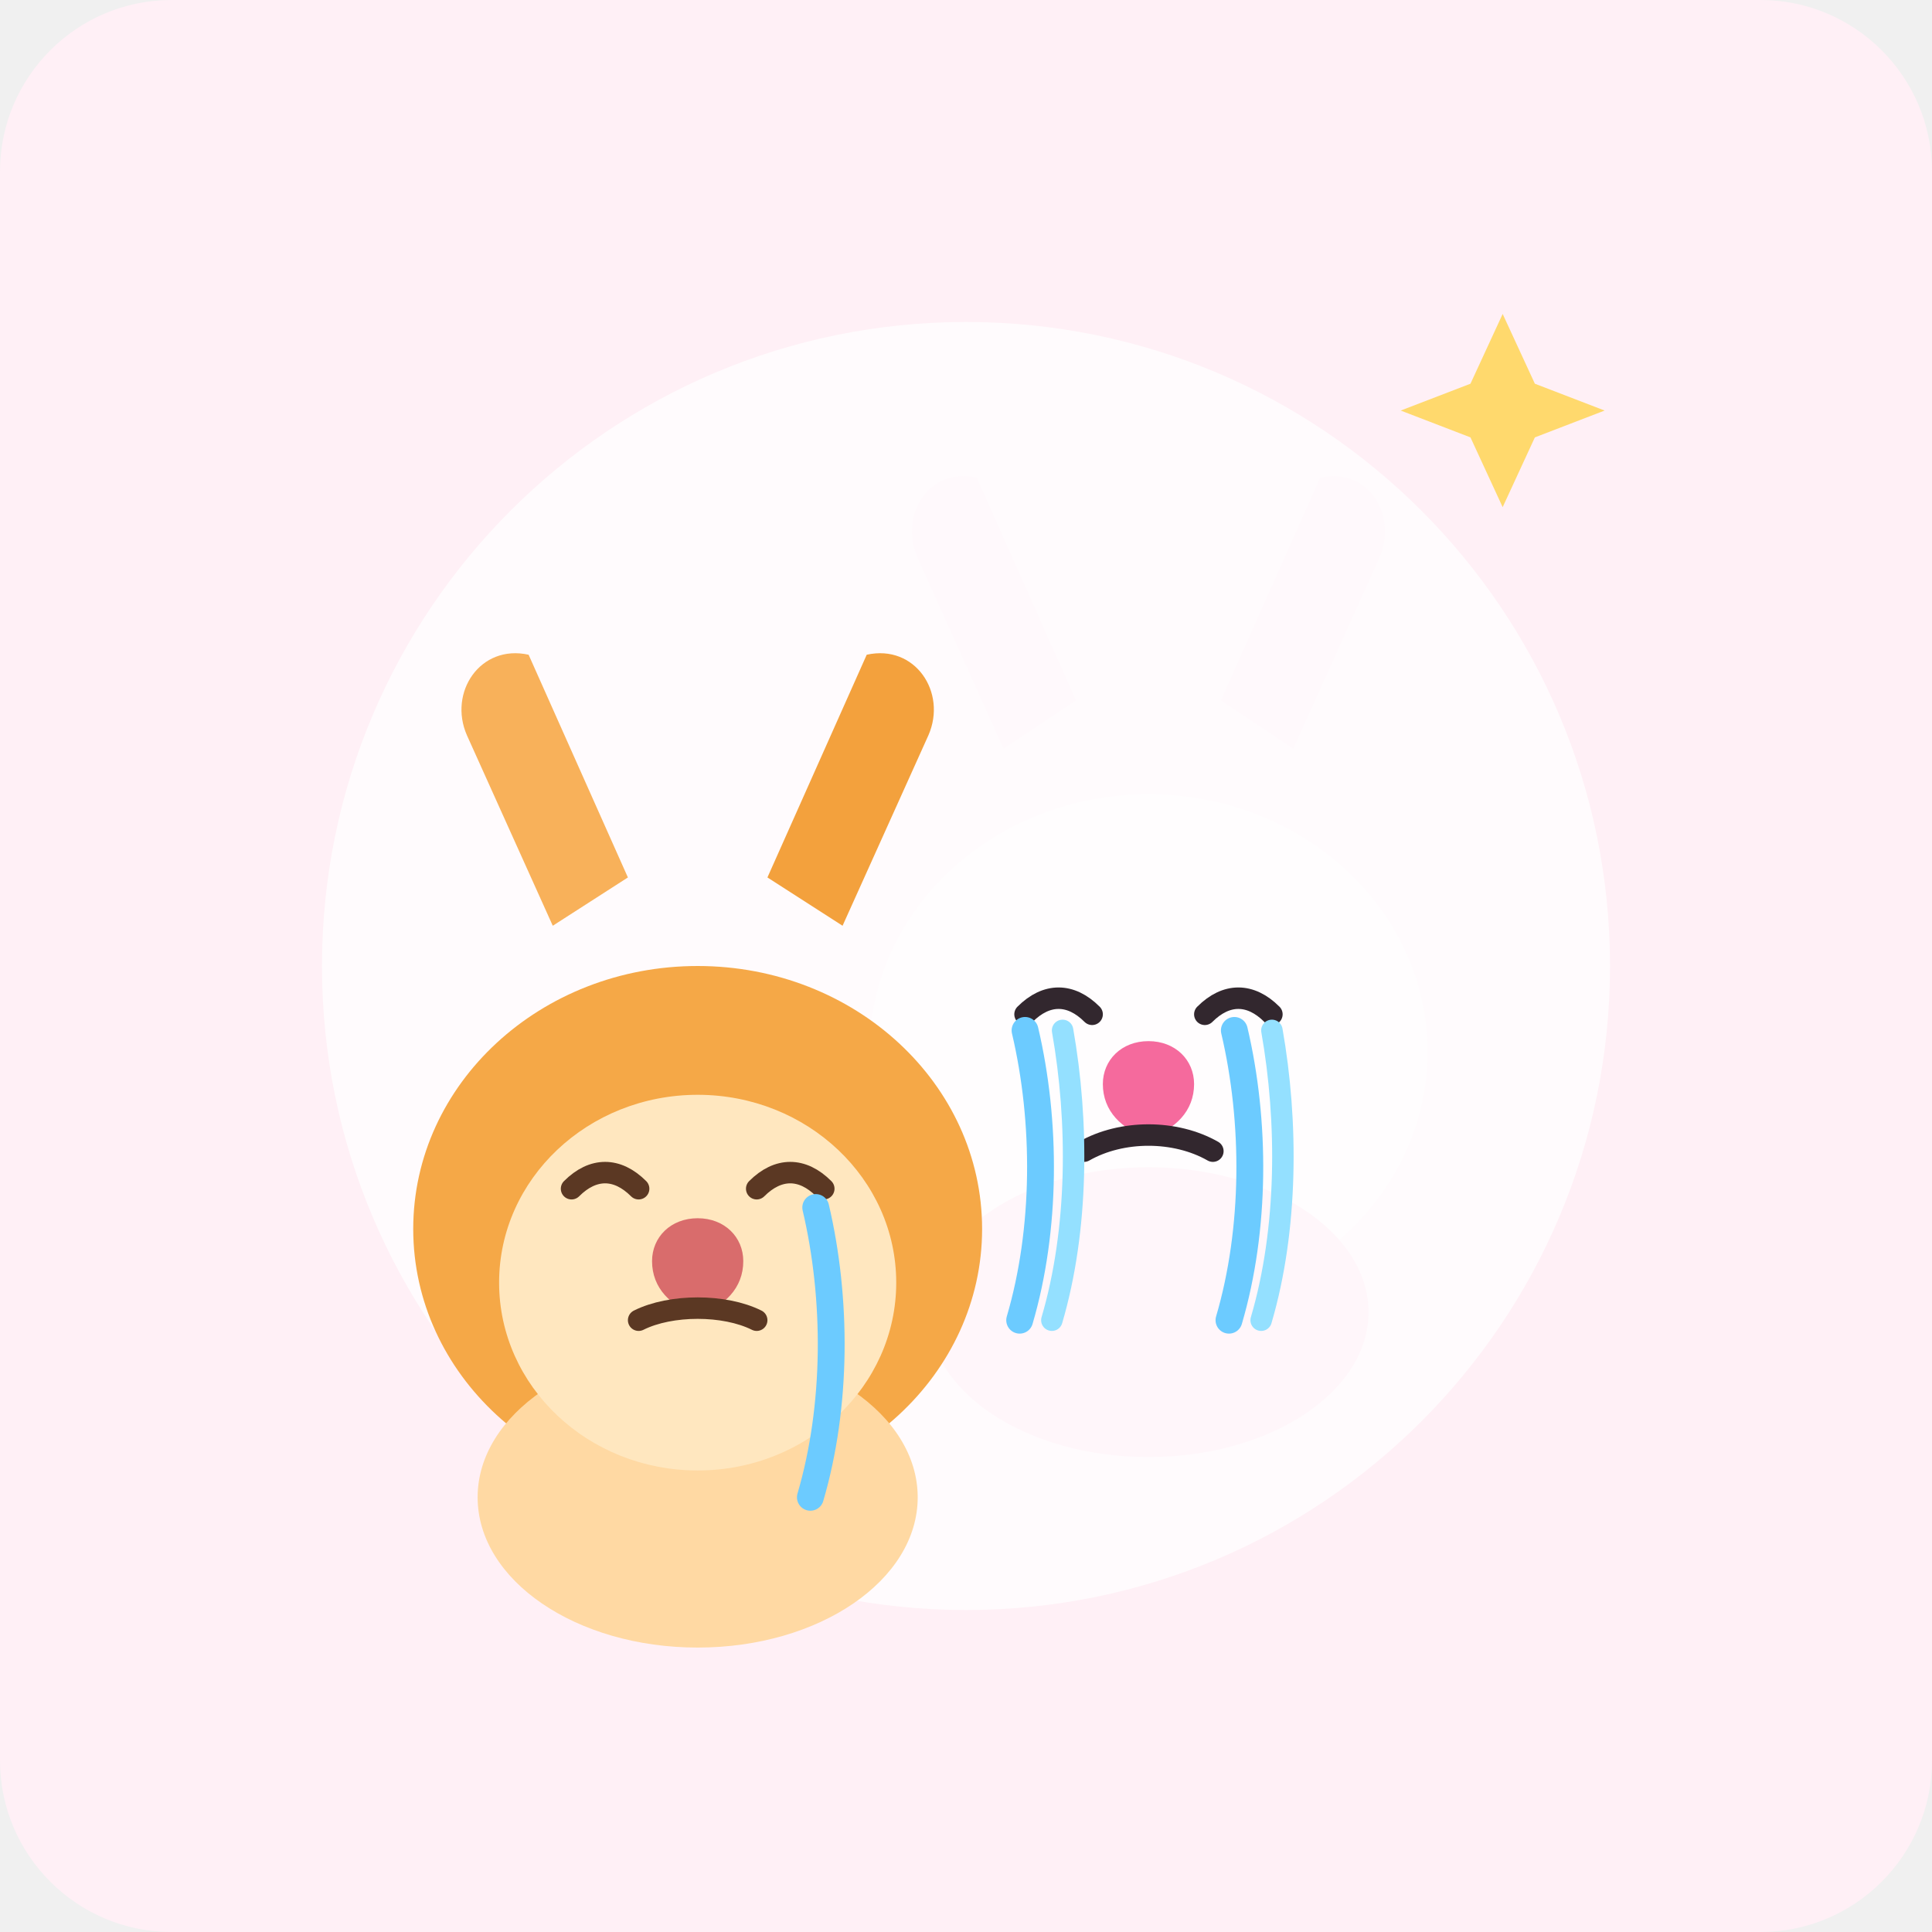
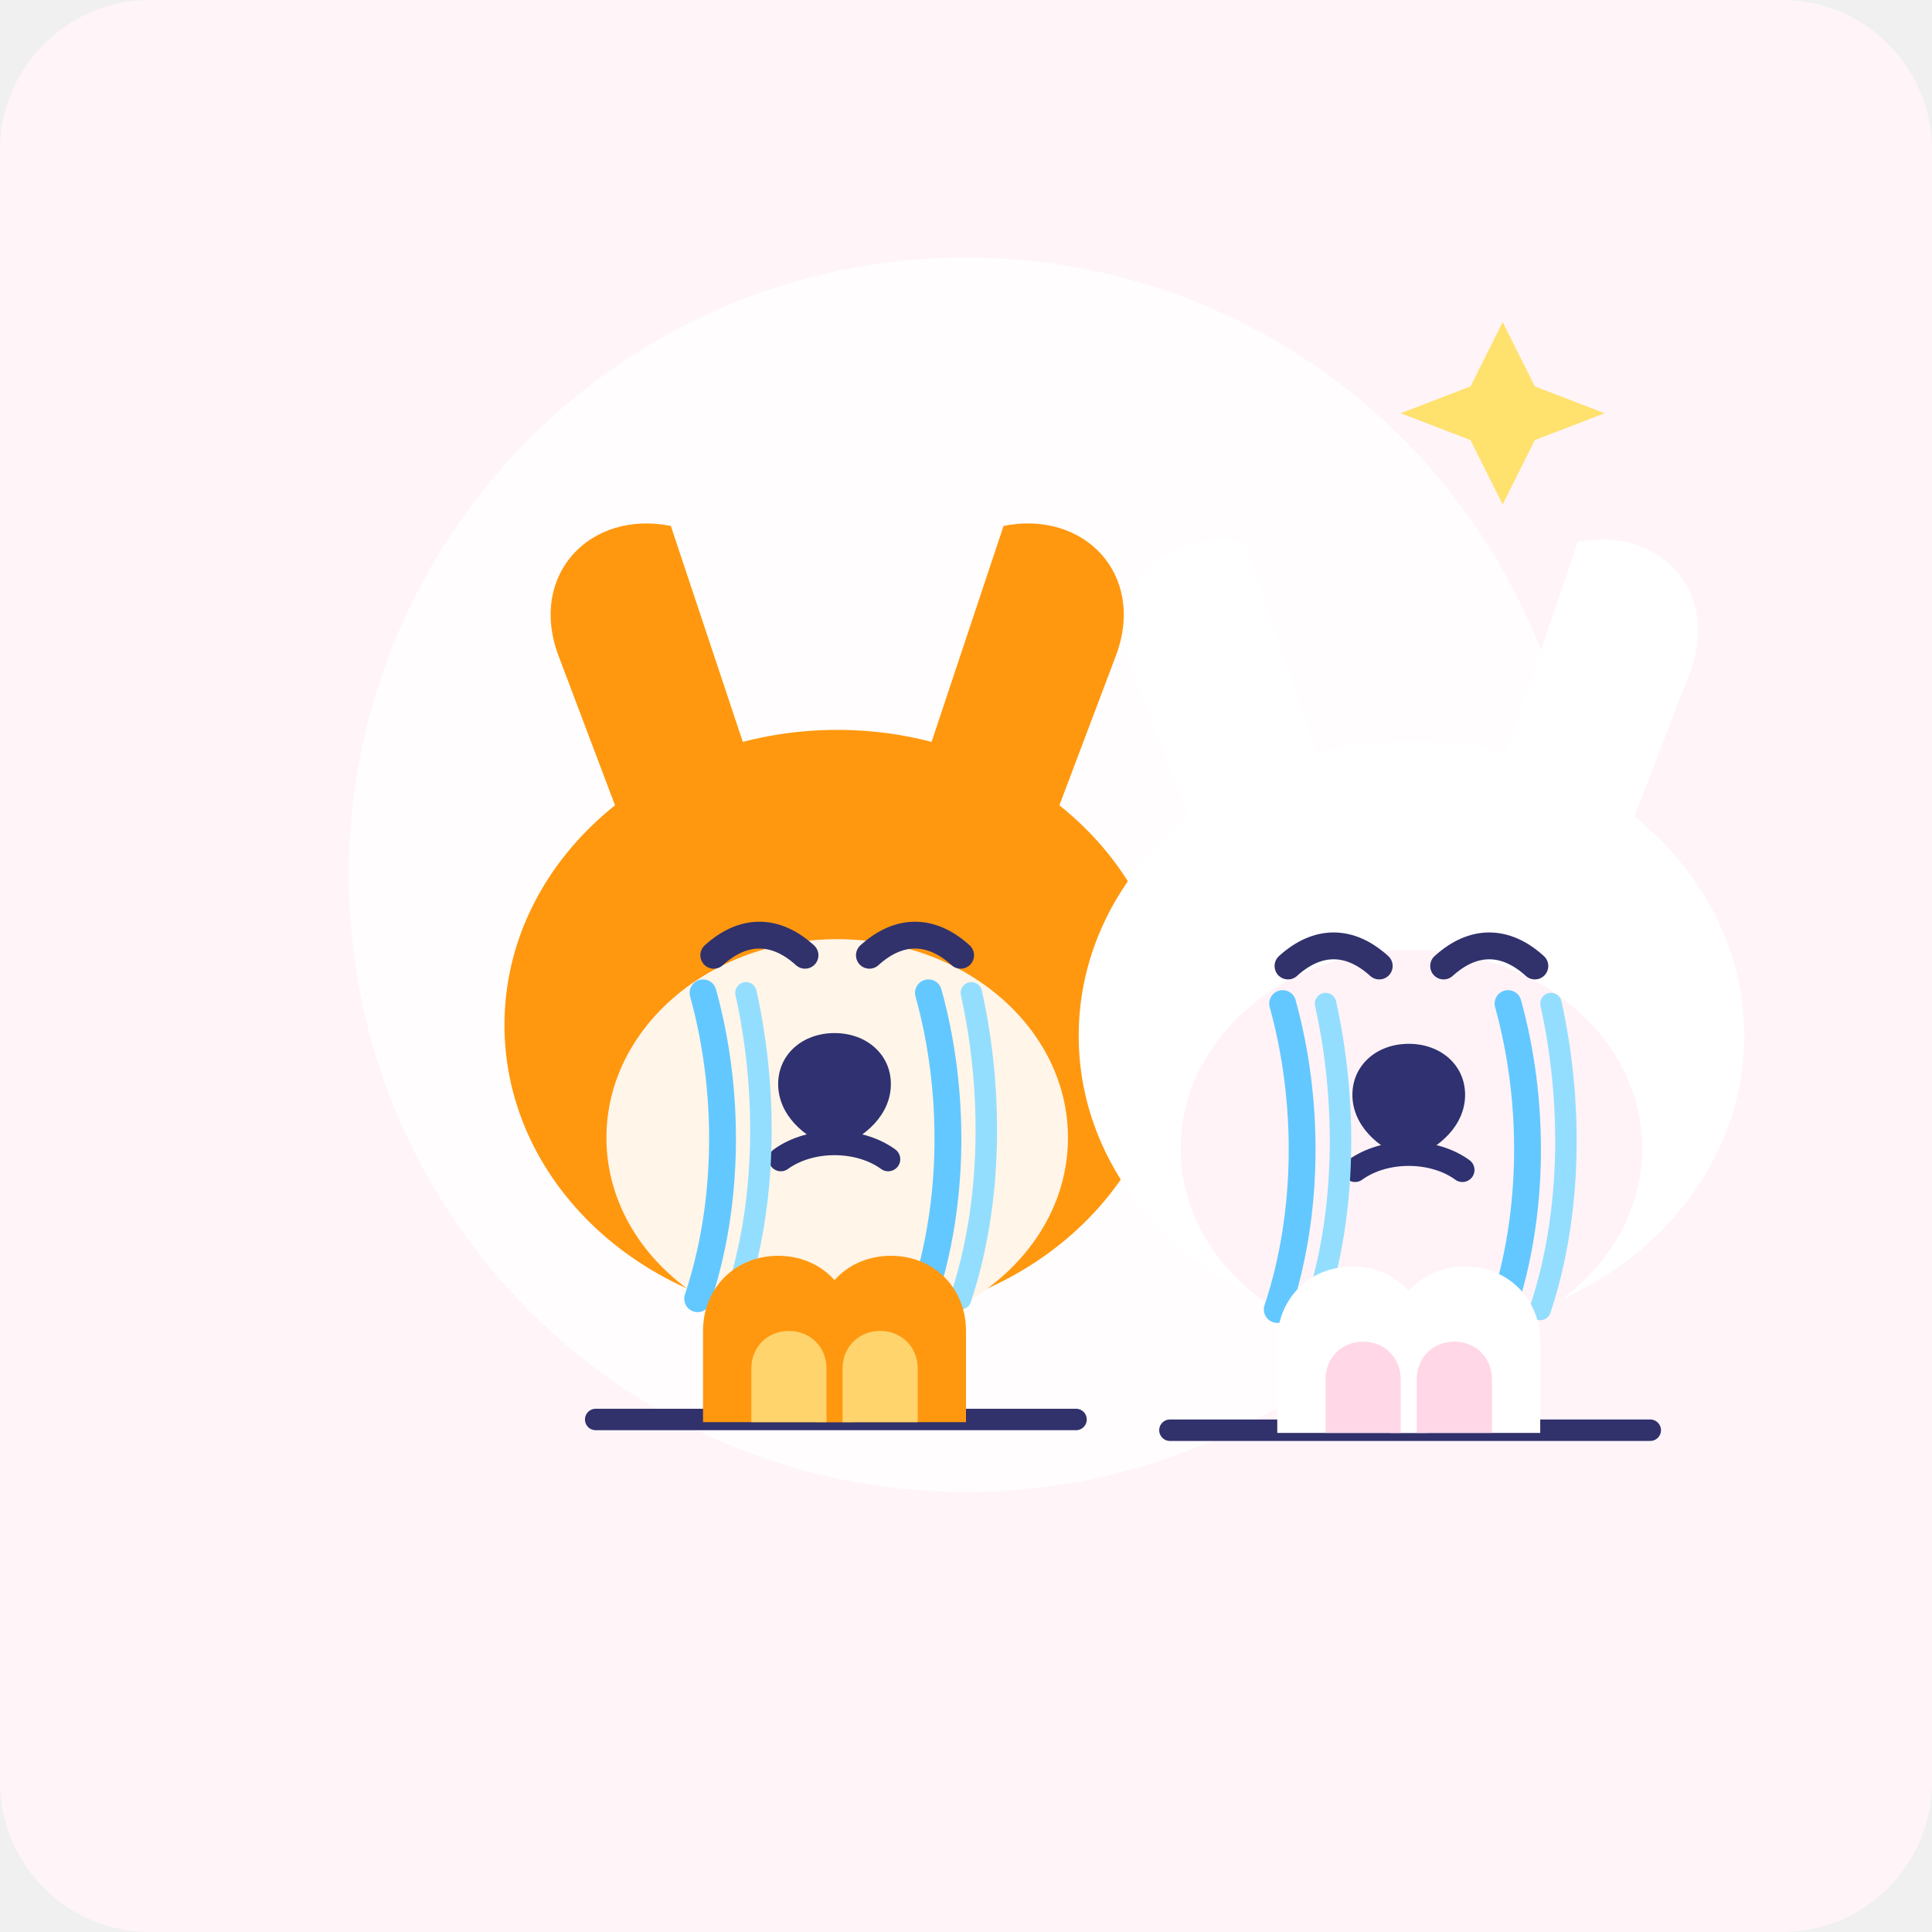
<svg xmlns="http://www.w3.org/2000/svg" width="720" height="720" viewBox="0 0 720 720" fill="none">
-   <rect width="720" height="720" rx="64" fill="#FFF0F6" />
-   <circle cx="360" cy="360" r="240" fill="#FFFFFF" fill-opacity="0.76" />
-   <path d="M548 143L560 117L572 143L598 153L572 163L560 189L548 163L522 153L548 143Z" fill="#FFD96D" />
-   <g transform="translate(96 126)">
-     <g transform="translate(204 54)">
-       <path d="M74 99L42 28C35 12 46 -6 64 -2L101 81L74 99Z" fill="#FFF9FC" />
-       <path d="M182 99L214 28C221 12 210 -6 192 -2L155 81L182 99Z" fill="#FFF9FC" />
-       <ellipse cx="128" cy="212" rx="104" ry="96" fill="#FFFDFE" />
-       <ellipse cx="128" cy="309" rx="82" ry="54" fill="#FFF6FA" />
-       <path d="M82 198C90 190 99 190 107 198" stroke="#32272E" stroke-width="8" stroke-linecap="round" />
-       <path d="M149 198C157 190 166 190 174 198" stroke="#32272E" stroke-width="8" stroke-linecap="round" />
-       <path d="M128 208C138 208 145 215 145 224C145 234 138 241 128 244C118 241 111 234 111 224C111 215 118 208 128 208Z" fill="#F56A9D" />
-       <path d="M104 249C118 241 138 241 152 249" stroke="#32272E" stroke-width="8" stroke-linecap="round" />
-       <path d="M82 204C90 238 90 278 80 312" stroke="#6CCBFF" stroke-width="10" stroke-linecap="round" />
-       <path d="M96 204C102 238 102 278 92 312" stroke="#94E0FF" stroke-width="8" stroke-linecap="round" />
-       <path d="M160 204C168 238 168 278 158 312" stroke="#6CCBFF" stroke-width="10" stroke-linecap="round" />
-       <path d="M174 204C180 238 180 278 170 312" stroke="#94E0FF" stroke-width="8" stroke-linecap="round" />
+   <rect width="720" height="720" rx="56" fill="#FFF5F8" />
+   <circle cx="360" cy="326" r="230" fill="#FFFFFF" fill-opacity="0.76" />
+   <path d="M548 144L560 120L572 144L598 154L572 164L560 188L548 164L522 154L548 144Z" fill="#FFE16E" />
+   <g transform="translate(86 98)">
+     <g transform="translate(34 68)">
+       <path d="M122 168L88 78C77 48 100 24 130 30L170 150L122 168Z" fill="#FF980F" />
+       <path d="M262 168L296 78C307 48 284 24 254 30L214 150L262 168Z" fill="#FF980F" />
+       <ellipse cx="192" cy="216" rx="124" ry="110" fill="#FF980F" />
+       <ellipse cx="192" cy="258" rx="86" ry="74" fill="#FFF5E9" />
+       <path d="M146 190C157 180 169 180 180 190" stroke="#31316C" stroke-width="10" stroke-linecap="round" />
+       <path d="M204 190C215 180 227 180 238 190" stroke="#31316C" stroke-width="10" stroke-linecap="round" />
+       <path d="M191 219C203 219 212 227 212 238C212 249 203 258 191 262C179 258 170 249 170 238C170 227 179 219 191 219Z" fill="#2F3170" />
+       <path d="M171 266C182 258 200 258 211 266" stroke="#2F3170" stroke-width="9" stroke-linecap="round" />
+       <path d="M142 204C152 240 152 282 140 318" stroke="#63C8FF" stroke-width="10" stroke-linecap="round" />
+       <path d="M158 204C166 240 166 282 154 318" stroke="#93DEFF" stroke-width="8" stroke-linecap="round" />
+       <path d="M226 204C236 240 236 282 224 318" stroke="#63C8FF" stroke-width="10" stroke-linecap="round" />
+       <path d="M242 204C250 240 250 282 238 318" stroke="#93DEFF" stroke-width="8" stroke-linecap="round" />
+       <path d="M102 363H281" stroke="#31316C" stroke-width="8" stroke-linecap="round" />
+       <path d="M142 330C142 314 154 302 170 302C186 302 198 314 198 330V364H142V330Z" fill="#FF980F" />
+       <path d="M184 330C184 314 196 302 212 302C228 302 240 314 240 330V364H184V330Z" fill="#FF980F" />
+       <path d="M160 344C160 336 166 330 174 330C182 330 188 336 188 344V364H160V344Z" fill="#FFD46D" />
+       <path d="M194 344C194 336 200 330 208 330C216 330 222 336 222 344V364H194V344Z" fill="#FFD46D" />
    </g>
-     <g transform="translate(34 118)">
-       <path d="M76 101L44 30C37 14 49 -4 67 0L104 83L76 101Z" fill="#F8B15A" />
-       <path d="M184 101L216 30C223 14 211 -4 193 0L156 83L184 101Z" fill="#F3A13D" />
-       <ellipse cx="130" cy="214" rx="106" ry="98" fill="#F5A847" />
-       <ellipse cx="130" cy="314" rx="82" ry="56" fill="#FFD9A3" />
-       <ellipse cx="130" cy="234" rx="74" ry="70" fill="#FFE7BF" />
-       <path d="M83 199C91 191 100 191 108 199" stroke="#5B3823" stroke-width="8" stroke-linecap="round" />
-       <path d="M152 199C160 191 169 191 177 199" stroke="#5B3823" stroke-width="8" stroke-linecap="round" />
-       <path d="M130 210C140 210 147 217 147 226C147 236 140 243 130 246C120 243 113 236 113 226C113 217 120 210 130 210Z" fill="#D96C6C" />
-       <path d="M108 248C120 242 140 242 152 248" stroke="#5B3823" stroke-width="8" stroke-linecap="round" />
-       <path d="M174 206C182 240 182 280 172 314" stroke="#6CCBFF" stroke-width="10" stroke-linecap="round" />
+     <g transform="translate(252 72)">
+       <path d="M118 168L84 80C73 50 96 26 126 32L166 150L118 168Z" fill="#FFFFFF" />
+       <path d="M258 168L292 80C303 50 280 26 250 32L210 150L258 168Z" fill="#FFFFFF" />
+       <ellipse cx="188" cy="216" rx="124" ry="110" fill="#FFFFFF" />
+       <ellipse cx="188" cy="258" rx="86" ry="74" fill="#FFF3F7" />
+       <path d="M142 190C153 180 165 180 176 190" stroke="#31316C" stroke-width="10" stroke-linecap="round" />
+       <path d="M200 190C211 180 223 180 234 190" stroke="#31316C" stroke-width="10" stroke-linecap="round" />
+       <path d="M187 219C199 219 208 227 208 238C208 249 199 258 187 262C175 258 166 249 166 238C166 227 175 219 187 219Z" fill="#2F3170" />
+       <path d="M167 266C178 258 196 258 207 266" stroke="#2F3170" stroke-width="9" stroke-linecap="round" />
+       <path d="M140 204C150 240 150 282 138 318" stroke="#63C8FF" stroke-width="10" stroke-linecap="round" />
+       <path d="M156 204C164 240 164 282 152 318" stroke="#93DEFF" stroke-width="8" stroke-linecap="round" />
+       <path d="M224 204C234 240 234 282 222 318" stroke="#63C8FF" stroke-width="10" stroke-linecap="round" />
+       <path d="M240 204C248 240 248 282 236 318" stroke="#93DEFF" stroke-width="8" stroke-linecap="round" />
+       <path d="M98 363H277" stroke="#31316C" stroke-width="8" stroke-linecap="round" />
+       <path d="M138 330C138 314 150 302 166 302C182 302 194 314 194 330V364H138V330Z" fill="#FFFFFF" />
+       <path d="M180 330C180 314 192 302 208 302C224 302 236 314 236 330V364H180V330Z" fill="#FFFFFF" />
+       <path d="M156 344C156 336 162 330 170 330C178 330 184 336 184 344V364H156V344Z" fill="#FFD7E7" />
+       <path d="M190 344C190 336 196 330 204 330C212 330 218 336 218 344V364H190V344Z" fill="#FFD7E7" />
    </g>
  </g>
</svg>
